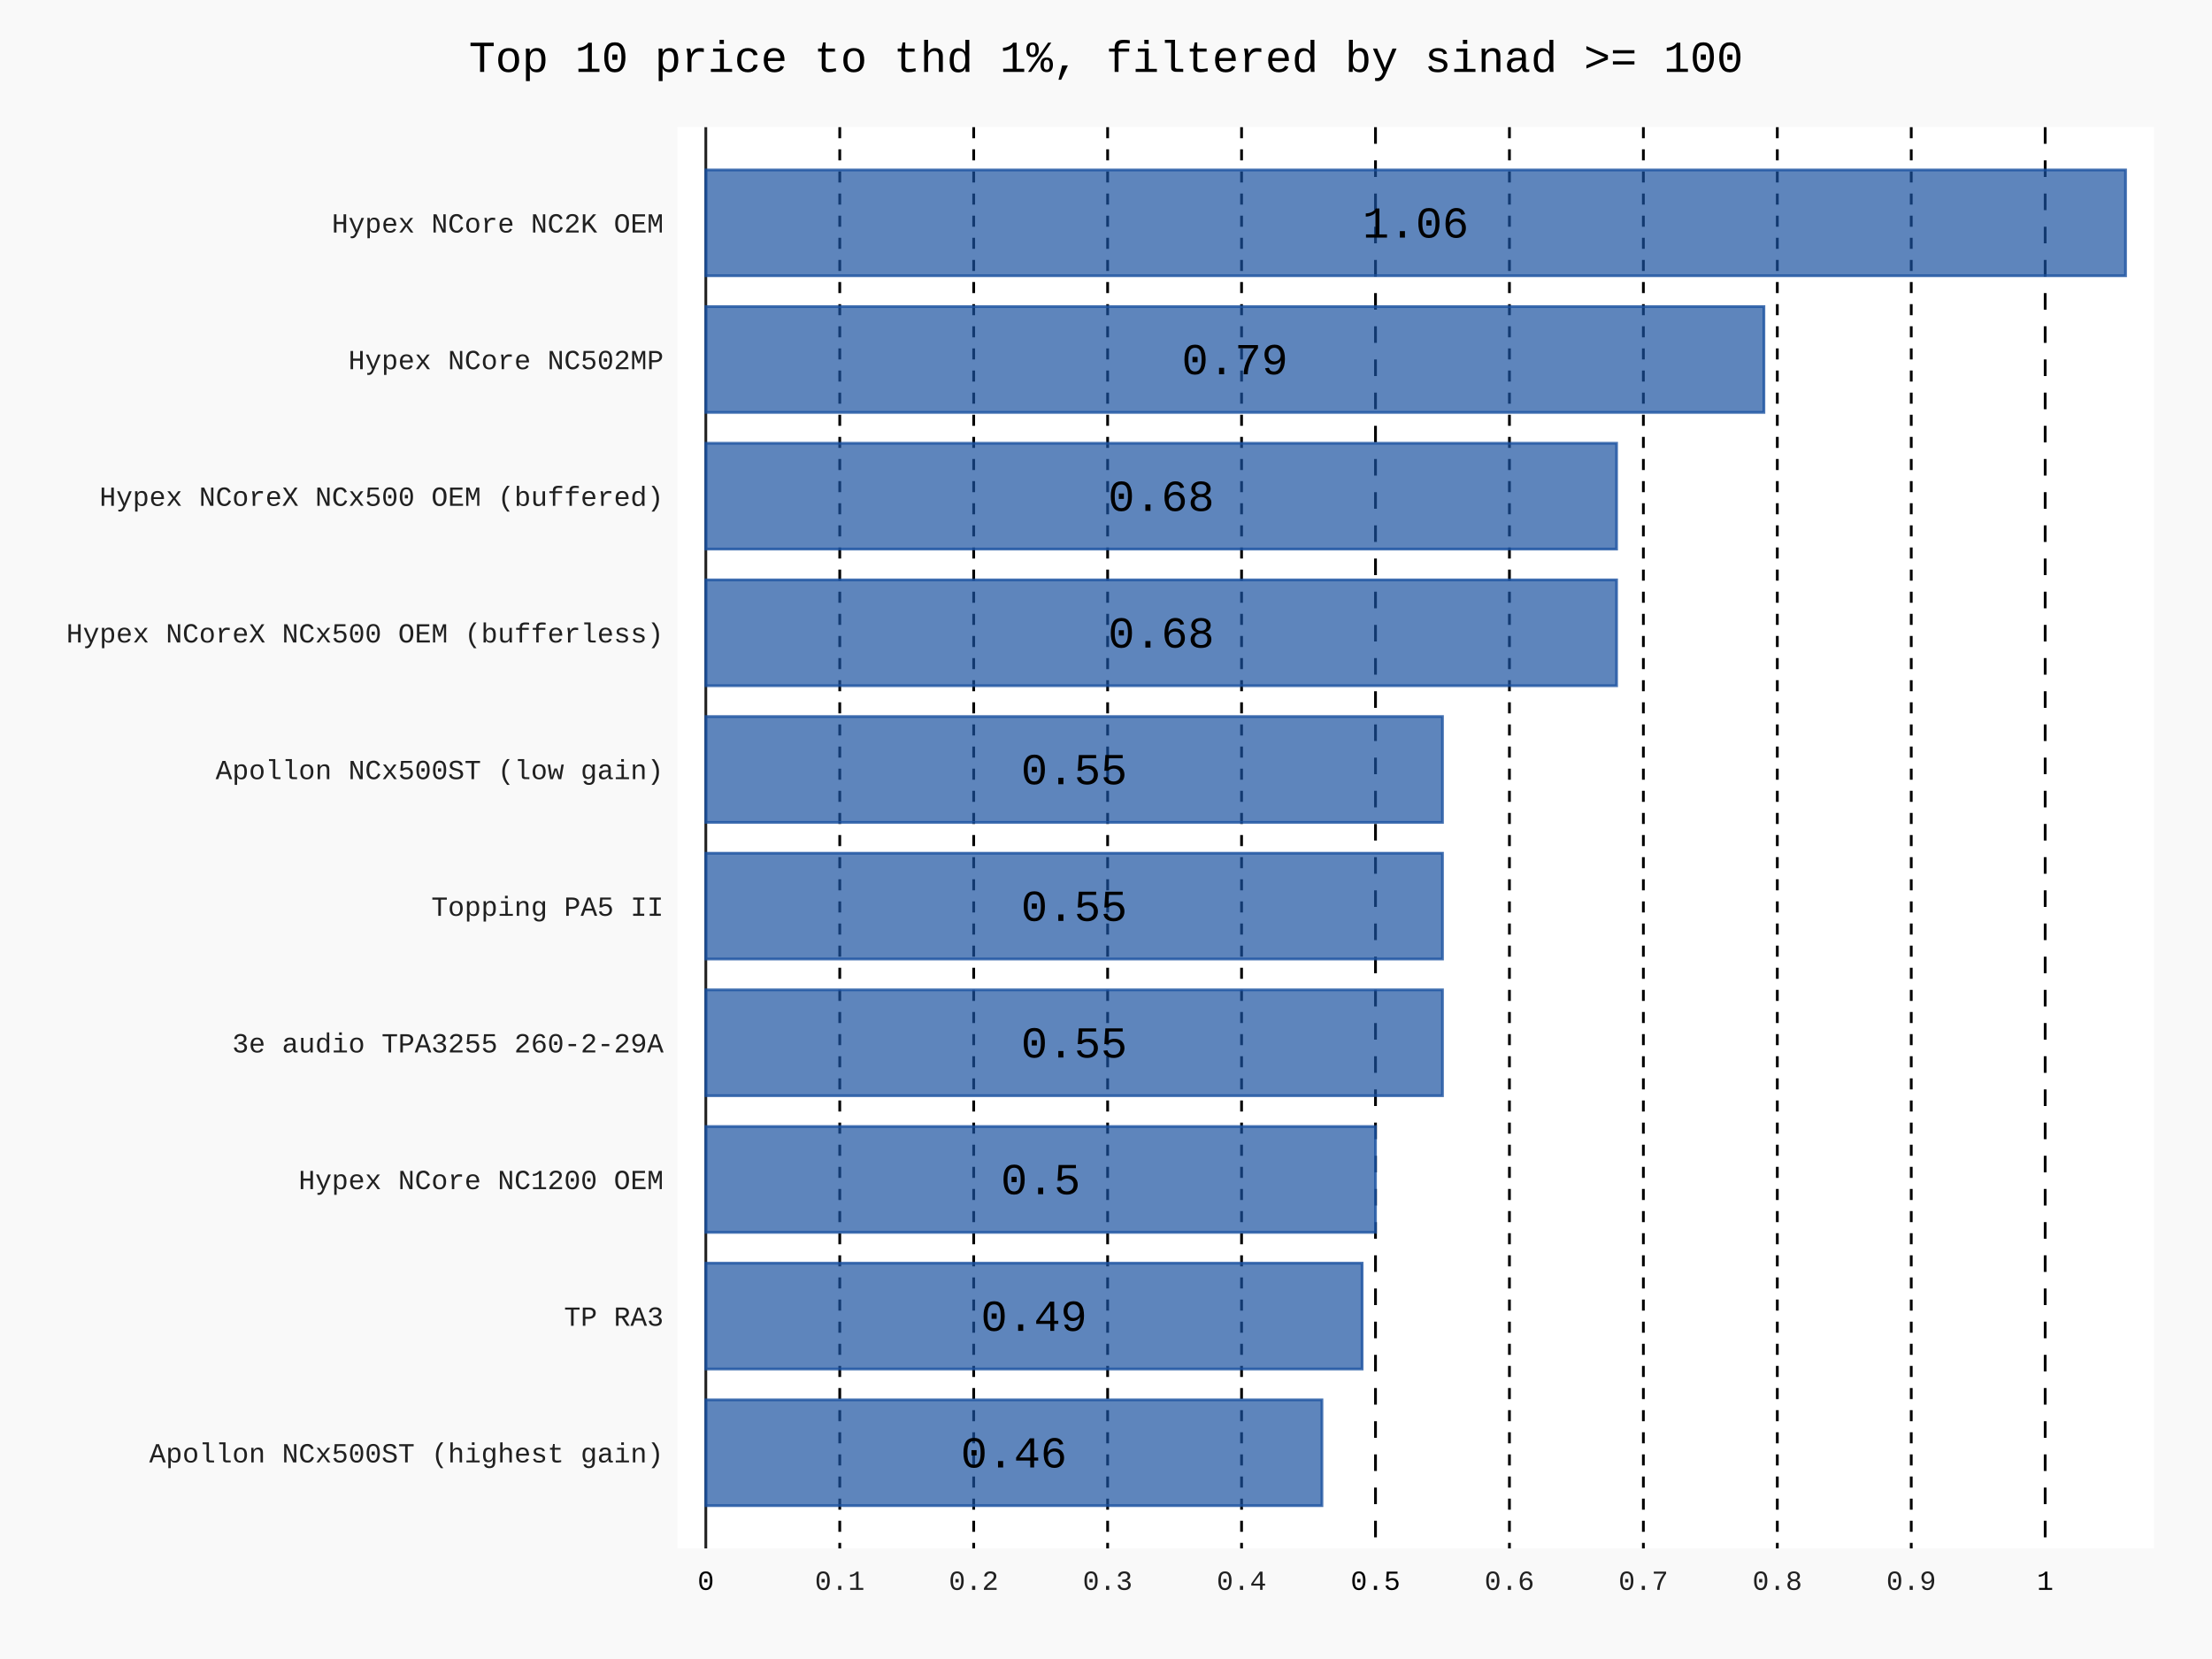
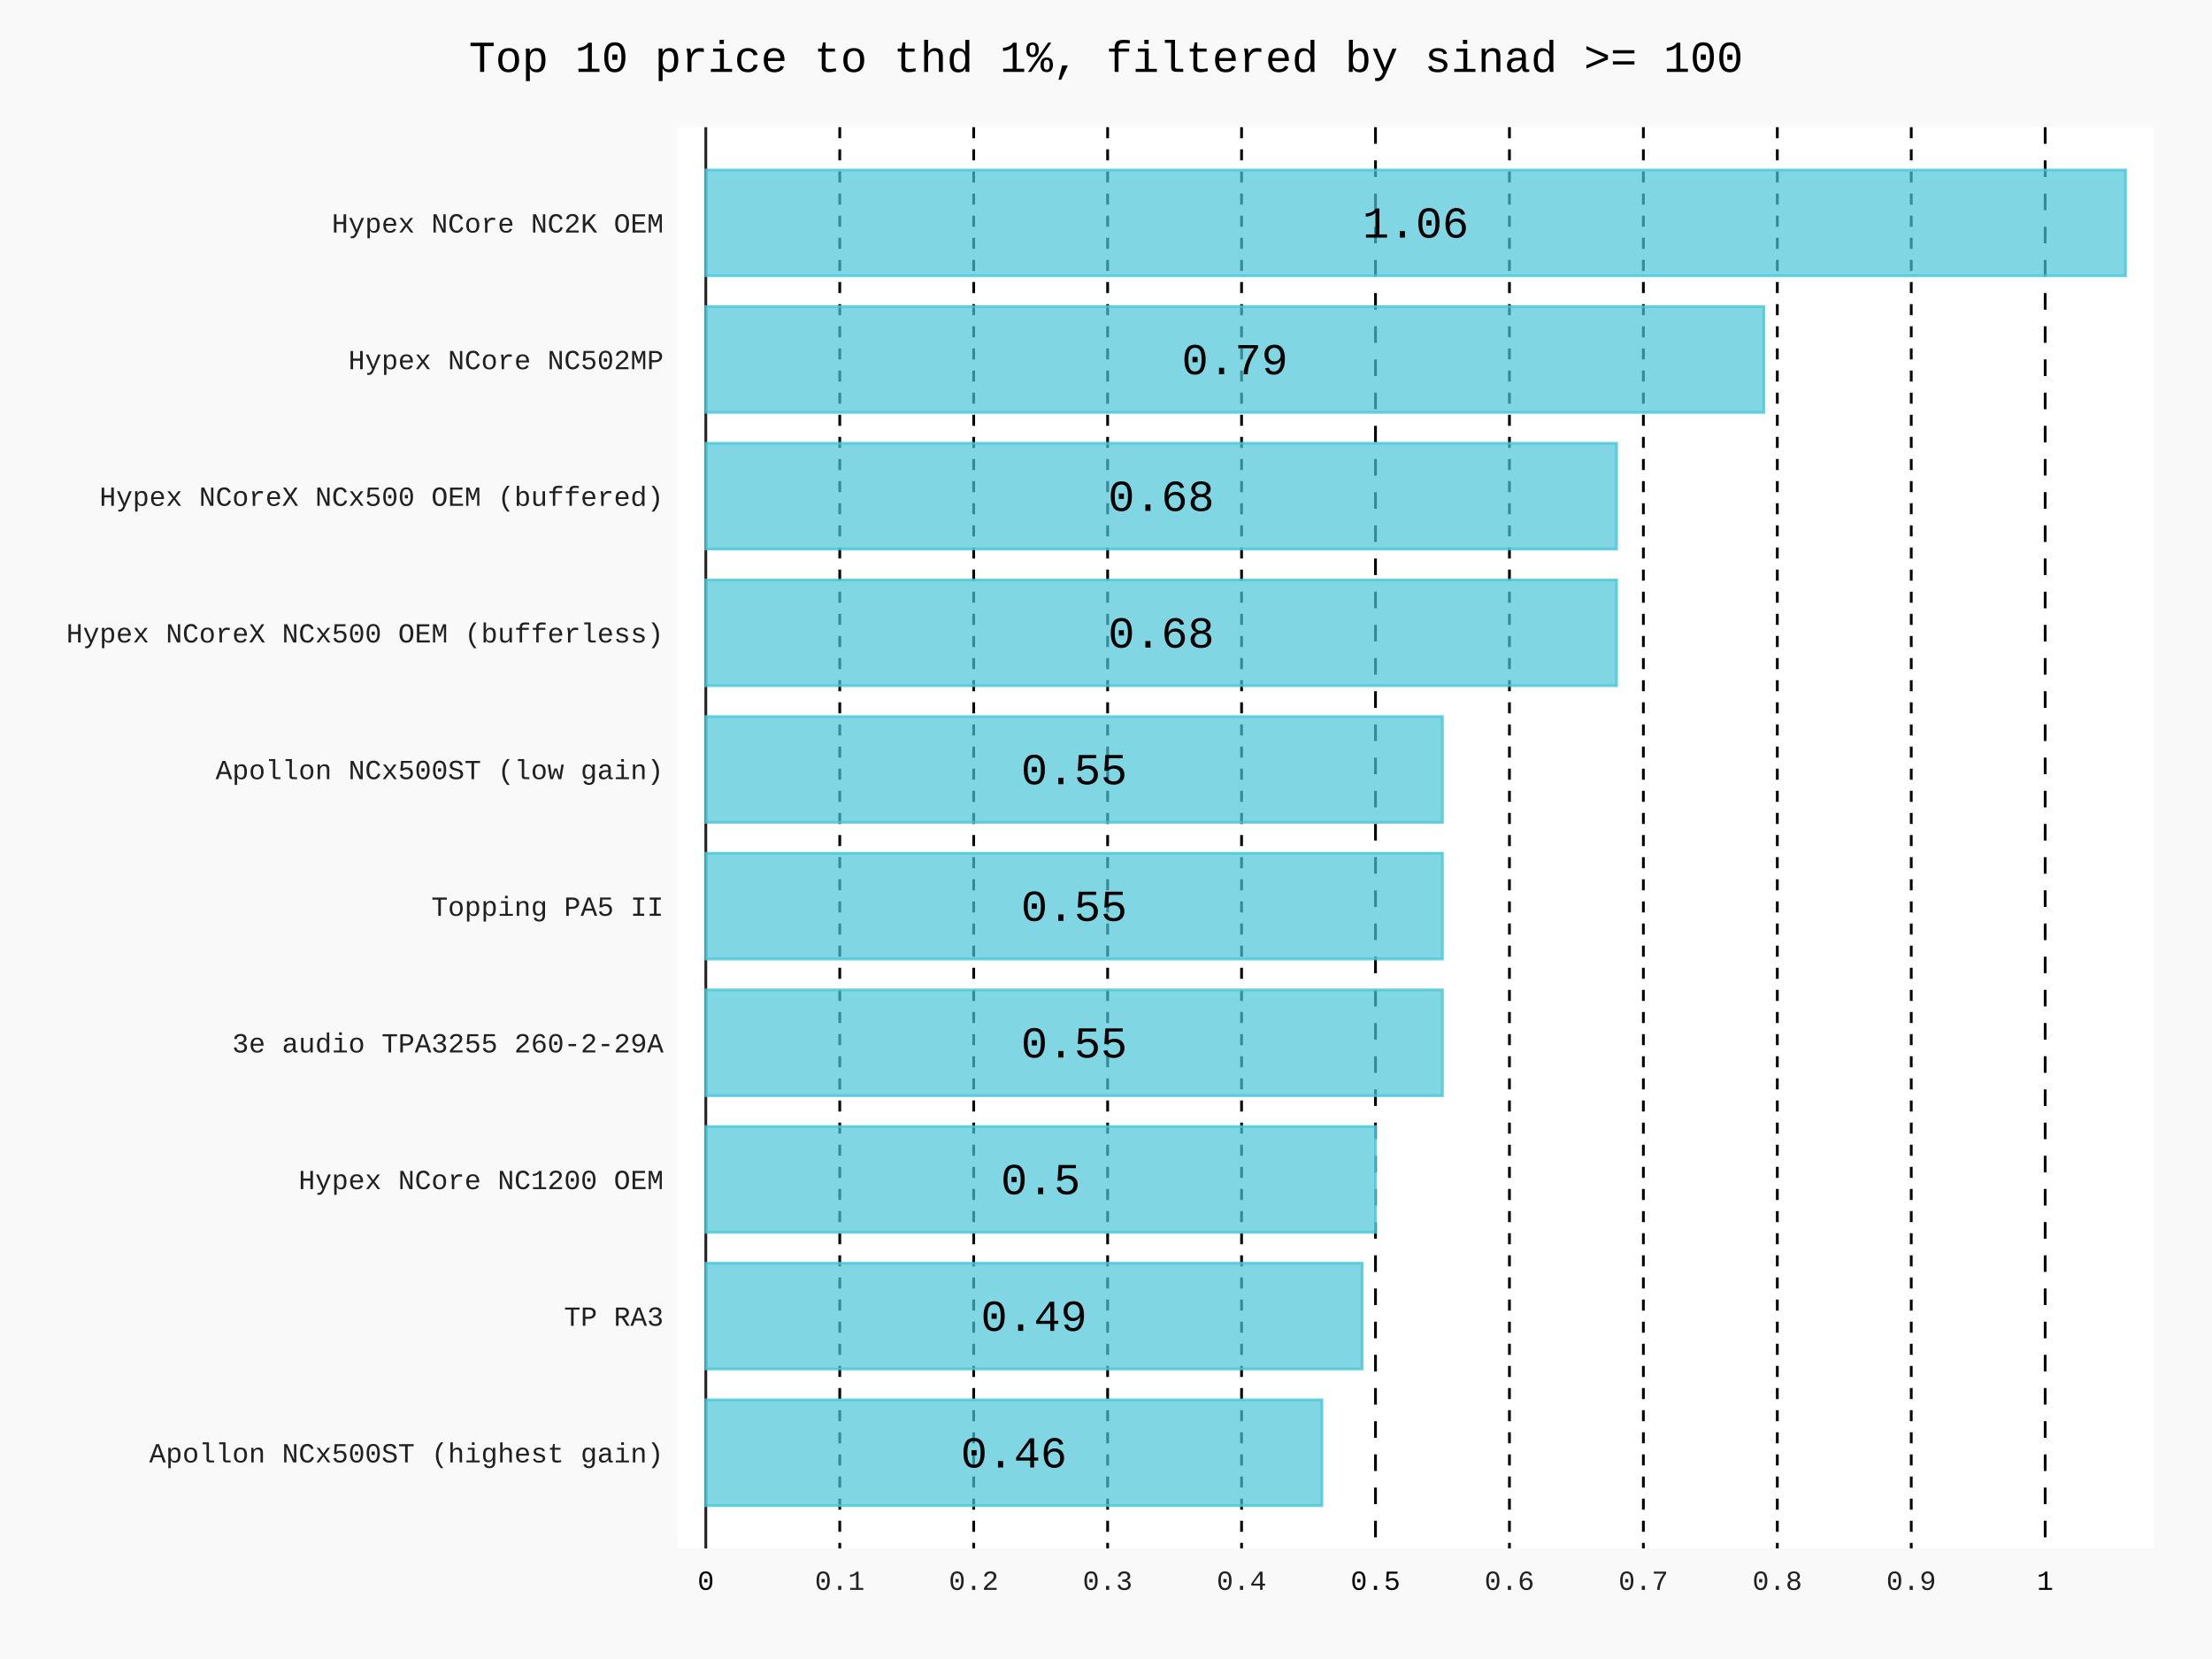
- <svg xmlns="http://www.w3.org/2000/svg" id="chart-a4ad26dc-65f4-4cd5-8789-8ff3eb47fcc6" class="pygal-chart" viewBox="0 0 800 600">
+ <svg xmlns="http://www.w3.org/2000/svg" id="chart-3e0e68db-f8b2-4264-b8b8-7c0e67875ea1" class="pygal-chart" viewBox="0 0 800 600">
  <defs>
-     <style type="text/css">#chart-a4ad26dc-65f4-4cd5-8789-8ff3eb47fcc6{-webkit-user-select:none;-webkit-font-smoothing:antialiased;font-family:Consolas,"Liberation Mono",Menlo,Courier,monospace}#chart-a4ad26dc-65f4-4cd5-8789-8ff3eb47fcc6 .title{font-family:Consolas,"Liberation Mono",Menlo,Courier,monospace;font-size:16px}#chart-a4ad26dc-65f4-4cd5-8789-8ff3eb47fcc6 .legends .legend text{font-family:Consolas,"Liberation Mono",Menlo,Courier,monospace;font-size:14px}#chart-a4ad26dc-65f4-4cd5-8789-8ff3eb47fcc6 .axis text{font-family:Consolas,"Liberation Mono",Menlo,Courier,monospace;font-size:10px}#chart-a4ad26dc-65f4-4cd5-8789-8ff3eb47fcc6 .axis text.major{font-family:Consolas,"Liberation Mono",Menlo,Courier,monospace;font-size:10px}#chart-a4ad26dc-65f4-4cd5-8789-8ff3eb47fcc6 .text-overlay text.value{font-family:Consolas,"Liberation Mono",Menlo,Courier,monospace;font-size:16px}#chart-a4ad26dc-65f4-4cd5-8789-8ff3eb47fcc6 .text-overlay text.label{font-family:Consolas,"Liberation Mono",Menlo,Courier,monospace;font-size:10px}#chart-a4ad26dc-65f4-4cd5-8789-8ff3eb47fcc6 .tooltip{font-family:Consolas,"Liberation Mono",Menlo,Courier,monospace;font-size:14px}#chart-a4ad26dc-65f4-4cd5-8789-8ff3eb47fcc6 text.no_data{font-family:Consolas,"Liberation Mono",Menlo,Courier,monospace;font-size:64px}
- #chart-a4ad26dc-65f4-4cd5-8789-8ff3eb47fcc6{background-color:rgba(249,249,249,1)}#chart-a4ad26dc-65f4-4cd5-8789-8ff3eb47fcc6 path,#chart-a4ad26dc-65f4-4cd5-8789-8ff3eb47fcc6 line,#chart-a4ad26dc-65f4-4cd5-8789-8ff3eb47fcc6 rect,#chart-a4ad26dc-65f4-4cd5-8789-8ff3eb47fcc6 circle{-webkit-transition:150ms;-moz-transition:150ms;transition:150ms}#chart-a4ad26dc-65f4-4cd5-8789-8ff3eb47fcc6 .graph &gt; .background{fill:rgba(249,249,249,1)}#chart-a4ad26dc-65f4-4cd5-8789-8ff3eb47fcc6 .plot &gt; .background{fill:rgba(255,255,255,1)}#chart-a4ad26dc-65f4-4cd5-8789-8ff3eb47fcc6 .graph{fill:rgba(0,0,0,.87)}#chart-a4ad26dc-65f4-4cd5-8789-8ff3eb47fcc6 text.no_data{fill:rgba(0,0,0,1)}#chart-a4ad26dc-65f4-4cd5-8789-8ff3eb47fcc6 .title{fill:rgba(0,0,0,1)}#chart-a4ad26dc-65f4-4cd5-8789-8ff3eb47fcc6 .legends .legend text{fill:rgba(0,0,0,.87)}#chart-a4ad26dc-65f4-4cd5-8789-8ff3eb47fcc6 .legends .legend:hover text{fill:rgba(0,0,0,1)}#chart-a4ad26dc-65f4-4cd5-8789-8ff3eb47fcc6 .axis .line{stroke:rgba(0,0,0,1)}#chart-a4ad26dc-65f4-4cd5-8789-8ff3eb47fcc6 .axis .guide.line{stroke:rgba(0,0,0,.54)}#chart-a4ad26dc-65f4-4cd5-8789-8ff3eb47fcc6 .axis .major.line{stroke:rgba(0,0,0,.87)}#chart-a4ad26dc-65f4-4cd5-8789-8ff3eb47fcc6 .axis text.major{fill:rgba(0,0,0,1)}#chart-a4ad26dc-65f4-4cd5-8789-8ff3eb47fcc6 .axis.y .guides:hover .guide.line,#chart-a4ad26dc-65f4-4cd5-8789-8ff3eb47fcc6 .line-graph .axis.x .guides:hover .guide.line,#chart-a4ad26dc-65f4-4cd5-8789-8ff3eb47fcc6 .stackedline-graph .axis.x .guides:hover .guide.line,#chart-a4ad26dc-65f4-4cd5-8789-8ff3eb47fcc6 .xy-graph .axis.x .guides:hover .guide.line{stroke:rgba(0,0,0,1)}#chart-a4ad26dc-65f4-4cd5-8789-8ff3eb47fcc6 .axis .guides:hover text{fill:rgba(0,0,0,1)}#chart-a4ad26dc-65f4-4cd5-8789-8ff3eb47fcc6 .reactive{fill-opacity:.7;stroke-opacity:.8;stroke-width:1}#chart-a4ad26dc-65f4-4cd5-8789-8ff3eb47fcc6 .ci{stroke:rgba(0,0,0,.87)}#chart-a4ad26dc-65f4-4cd5-8789-8ff3eb47fcc6 .reactive.active,#chart-a4ad26dc-65f4-4cd5-8789-8ff3eb47fcc6 .active .reactive{fill-opacity:.8;stroke-opacity:.9;stroke-width:4}#chart-a4ad26dc-65f4-4cd5-8789-8ff3eb47fcc6 .ci .reactive.active{stroke-width:1.5}#chart-a4ad26dc-65f4-4cd5-8789-8ff3eb47fcc6 .series text{fill:rgba(0,0,0,1)}#chart-a4ad26dc-65f4-4cd5-8789-8ff3eb47fcc6 .tooltip rect{fill:rgba(255,255,255,1);stroke:rgba(0,0,0,1);-webkit-transition:opacity 150ms;-moz-transition:opacity 150ms;transition:opacity 150ms}#chart-a4ad26dc-65f4-4cd5-8789-8ff3eb47fcc6 .tooltip .label{fill:rgba(0,0,0,.87)}#chart-a4ad26dc-65f4-4cd5-8789-8ff3eb47fcc6 .tooltip .label{fill:rgba(0,0,0,.87)}#chart-a4ad26dc-65f4-4cd5-8789-8ff3eb47fcc6 .tooltip .legend{font-size:.8em;fill:rgba(0,0,0,.54)}#chart-a4ad26dc-65f4-4cd5-8789-8ff3eb47fcc6 .tooltip .x_label{font-size:.6em;fill:rgba(0,0,0,1)}#chart-a4ad26dc-65f4-4cd5-8789-8ff3eb47fcc6 .tooltip .xlink{font-size:.5em;text-decoration:underline}#chart-a4ad26dc-65f4-4cd5-8789-8ff3eb47fcc6 .tooltip .value{font-size:1.5em}#chart-a4ad26dc-65f4-4cd5-8789-8ff3eb47fcc6 .bound{font-size:.5em}#chart-a4ad26dc-65f4-4cd5-8789-8ff3eb47fcc6 .max-value{font-size:.75em;fill:rgba(0,0,0,.54)}#chart-a4ad26dc-65f4-4cd5-8789-8ff3eb47fcc6 .map-element{fill:rgba(255,255,255,1);stroke:rgba(0,0,0,.54) !important}#chart-a4ad26dc-65f4-4cd5-8789-8ff3eb47fcc6 .map-element .reactive{fill-opacity:inherit;stroke-opacity:inherit}#chart-a4ad26dc-65f4-4cd5-8789-8ff3eb47fcc6 .color-0,#chart-a4ad26dc-65f4-4cd5-8789-8ff3eb47fcc6 .color-0 a:visited{stroke:#1B52A0;fill:#1B52A0}#chart-a4ad26dc-65f4-4cd5-8789-8ff3eb47fcc6 .text-overlay .color-0 text{fill:black}
- #chart-a4ad26dc-65f4-4cd5-8789-8ff3eb47fcc6 text.no_data{text-anchor:middle}#chart-a4ad26dc-65f4-4cd5-8789-8ff3eb47fcc6 .guide.line{fill:none}#chart-a4ad26dc-65f4-4cd5-8789-8ff3eb47fcc6 .centered{text-anchor:middle}#chart-a4ad26dc-65f4-4cd5-8789-8ff3eb47fcc6 .title{text-anchor:middle}#chart-a4ad26dc-65f4-4cd5-8789-8ff3eb47fcc6 .legends .legend text{fill-opacity:1}#chart-a4ad26dc-65f4-4cd5-8789-8ff3eb47fcc6 .axis.x text{text-anchor:middle}#chart-a4ad26dc-65f4-4cd5-8789-8ff3eb47fcc6 .axis.x:not(.web) text[transform]{text-anchor:start}#chart-a4ad26dc-65f4-4cd5-8789-8ff3eb47fcc6 .axis.x:not(.web) text[transform].backwards{text-anchor:end}#chart-a4ad26dc-65f4-4cd5-8789-8ff3eb47fcc6 .axis.y text{text-anchor:end}#chart-a4ad26dc-65f4-4cd5-8789-8ff3eb47fcc6 .axis.y text[transform].backwards{text-anchor:start}#chart-a4ad26dc-65f4-4cd5-8789-8ff3eb47fcc6 .axis.y2 text{text-anchor:start}#chart-a4ad26dc-65f4-4cd5-8789-8ff3eb47fcc6 .axis.y2 text[transform].backwards{text-anchor:end}#chart-a4ad26dc-65f4-4cd5-8789-8ff3eb47fcc6 .axis .guide.line{stroke-dasharray:4,4;stroke:black}#chart-a4ad26dc-65f4-4cd5-8789-8ff3eb47fcc6 .axis .major.guide.line{stroke-dasharray:6,6;stroke:black}#chart-a4ad26dc-65f4-4cd5-8789-8ff3eb47fcc6 .horizontal .axis.y .guide.line,#chart-a4ad26dc-65f4-4cd5-8789-8ff3eb47fcc6 .horizontal .axis.y2 .guide.line,#chart-a4ad26dc-65f4-4cd5-8789-8ff3eb47fcc6 .vertical .axis.x .guide.line{opacity:0}#chart-a4ad26dc-65f4-4cd5-8789-8ff3eb47fcc6 .horizontal .axis.always_show .guide.line,#chart-a4ad26dc-65f4-4cd5-8789-8ff3eb47fcc6 .vertical .axis.always_show .guide.line{opacity:1 !important}#chart-a4ad26dc-65f4-4cd5-8789-8ff3eb47fcc6 .axis.y .guides:hover .guide.line,#chart-a4ad26dc-65f4-4cd5-8789-8ff3eb47fcc6 .axis.y2 .guides:hover .guide.line,#chart-a4ad26dc-65f4-4cd5-8789-8ff3eb47fcc6 .axis.x .guides:hover .guide.line{opacity:1}#chart-a4ad26dc-65f4-4cd5-8789-8ff3eb47fcc6 .axis .guides:hover text{opacity:1}#chart-a4ad26dc-65f4-4cd5-8789-8ff3eb47fcc6 .nofill{fill:none}#chart-a4ad26dc-65f4-4cd5-8789-8ff3eb47fcc6 .subtle-fill{fill-opacity:.2}#chart-a4ad26dc-65f4-4cd5-8789-8ff3eb47fcc6 .dot{stroke-width:1px;fill-opacity:1;stroke-opacity:1}#chart-a4ad26dc-65f4-4cd5-8789-8ff3eb47fcc6 .dot.active{stroke-width:5px}#chart-a4ad26dc-65f4-4cd5-8789-8ff3eb47fcc6 .dot.negative{fill:transparent}#chart-a4ad26dc-65f4-4cd5-8789-8ff3eb47fcc6 text,#chart-a4ad26dc-65f4-4cd5-8789-8ff3eb47fcc6 tspan{stroke:none !important}#chart-a4ad26dc-65f4-4cd5-8789-8ff3eb47fcc6 .series text.active{opacity:1}#chart-a4ad26dc-65f4-4cd5-8789-8ff3eb47fcc6 .tooltip rect{fill-opacity:.95;stroke-width:.5}#chart-a4ad26dc-65f4-4cd5-8789-8ff3eb47fcc6 .tooltip text{fill-opacity:1}#chart-a4ad26dc-65f4-4cd5-8789-8ff3eb47fcc6 .showable{visibility:hidden}#chart-a4ad26dc-65f4-4cd5-8789-8ff3eb47fcc6 .showable.shown{visibility:visible}#chart-a4ad26dc-65f4-4cd5-8789-8ff3eb47fcc6 .gauge-background{fill:rgba(229,229,229,1);stroke:none}#chart-a4ad26dc-65f4-4cd5-8789-8ff3eb47fcc6 .bg-lines{stroke:rgba(249,249,249,1);stroke-width:2px}</style>
+     <style type="text/css">#chart-3e0e68db-f8b2-4264-b8b8-7c0e67875ea1{-webkit-user-select:none;-webkit-font-smoothing:antialiased;font-family:Consolas,"Liberation Mono",Menlo,Courier,monospace}#chart-3e0e68db-f8b2-4264-b8b8-7c0e67875ea1 .title{font-family:Consolas,"Liberation Mono",Menlo,Courier,monospace;font-size:16px}#chart-3e0e68db-f8b2-4264-b8b8-7c0e67875ea1 .legends .legend text{font-family:Consolas,"Liberation Mono",Menlo,Courier,monospace;font-size:14px}#chart-3e0e68db-f8b2-4264-b8b8-7c0e67875ea1 .axis text{font-family:Consolas,"Liberation Mono",Menlo,Courier,monospace;font-size:10px}#chart-3e0e68db-f8b2-4264-b8b8-7c0e67875ea1 .axis text.major{font-family:Consolas,"Liberation Mono",Menlo,Courier,monospace;font-size:10px}#chart-3e0e68db-f8b2-4264-b8b8-7c0e67875ea1 .text-overlay text.value{font-family:Consolas,"Liberation Mono",Menlo,Courier,monospace;font-size:16px}#chart-3e0e68db-f8b2-4264-b8b8-7c0e67875ea1 .text-overlay text.label{font-family:Consolas,"Liberation Mono",Menlo,Courier,monospace;font-size:10px}#chart-3e0e68db-f8b2-4264-b8b8-7c0e67875ea1 .tooltip{font-family:Consolas,"Liberation Mono",Menlo,Courier,monospace;font-size:14px}#chart-3e0e68db-f8b2-4264-b8b8-7c0e67875ea1 text.no_data{font-family:Consolas,"Liberation Mono",Menlo,Courier,monospace;font-size:64px}
+ #chart-3e0e68db-f8b2-4264-b8b8-7c0e67875ea1{background-color:rgba(249,249,249,1)}#chart-3e0e68db-f8b2-4264-b8b8-7c0e67875ea1 path,#chart-3e0e68db-f8b2-4264-b8b8-7c0e67875ea1 line,#chart-3e0e68db-f8b2-4264-b8b8-7c0e67875ea1 rect,#chart-3e0e68db-f8b2-4264-b8b8-7c0e67875ea1 circle{-webkit-transition:150ms;-moz-transition:150ms;transition:150ms}#chart-3e0e68db-f8b2-4264-b8b8-7c0e67875ea1 .graph &gt; .background{fill:rgba(249,249,249,1)}#chart-3e0e68db-f8b2-4264-b8b8-7c0e67875ea1 .plot &gt; .background{fill:rgba(255,255,255,1)}#chart-3e0e68db-f8b2-4264-b8b8-7c0e67875ea1 .graph{fill:rgba(0,0,0,.87)}#chart-3e0e68db-f8b2-4264-b8b8-7c0e67875ea1 text.no_data{fill:rgba(0,0,0,1)}#chart-3e0e68db-f8b2-4264-b8b8-7c0e67875ea1 .title{fill:rgba(0,0,0,1)}#chart-3e0e68db-f8b2-4264-b8b8-7c0e67875ea1 .legends .legend text{fill:rgba(0,0,0,.87)}#chart-3e0e68db-f8b2-4264-b8b8-7c0e67875ea1 .legends .legend:hover text{fill:rgba(0,0,0,1)}#chart-3e0e68db-f8b2-4264-b8b8-7c0e67875ea1 .axis .line{stroke:rgba(0,0,0,1)}#chart-3e0e68db-f8b2-4264-b8b8-7c0e67875ea1 .axis .guide.line{stroke:rgba(0,0,0,.54)}#chart-3e0e68db-f8b2-4264-b8b8-7c0e67875ea1 .axis .major.line{stroke:rgba(0,0,0,.87)}#chart-3e0e68db-f8b2-4264-b8b8-7c0e67875ea1 .axis text.major{fill:rgba(0,0,0,1)}#chart-3e0e68db-f8b2-4264-b8b8-7c0e67875ea1 .axis.y .guides:hover .guide.line,#chart-3e0e68db-f8b2-4264-b8b8-7c0e67875ea1 .line-graph .axis.x .guides:hover .guide.line,#chart-3e0e68db-f8b2-4264-b8b8-7c0e67875ea1 .stackedline-graph .axis.x .guides:hover .guide.line,#chart-3e0e68db-f8b2-4264-b8b8-7c0e67875ea1 .xy-graph .axis.x .guides:hover .guide.line{stroke:rgba(0,0,0,1)}#chart-3e0e68db-f8b2-4264-b8b8-7c0e67875ea1 .axis .guides:hover text{fill:rgba(0,0,0,1)}#chart-3e0e68db-f8b2-4264-b8b8-7c0e67875ea1 .reactive{fill-opacity:.7;stroke-opacity:.8;stroke-width:1}#chart-3e0e68db-f8b2-4264-b8b8-7c0e67875ea1 .ci{stroke:rgba(0,0,0,.87)}#chart-3e0e68db-f8b2-4264-b8b8-7c0e67875ea1 .reactive.active,#chart-3e0e68db-f8b2-4264-b8b8-7c0e67875ea1 .active .reactive{fill-opacity:.8;stroke-opacity:.9;stroke-width:4}#chart-3e0e68db-f8b2-4264-b8b8-7c0e67875ea1 .ci .reactive.active{stroke-width:1.5}#chart-3e0e68db-f8b2-4264-b8b8-7c0e67875ea1 .series text{fill:rgba(0,0,0,1)}#chart-3e0e68db-f8b2-4264-b8b8-7c0e67875ea1 .tooltip rect{fill:rgba(255,255,255,1);stroke:rgba(0,0,0,1);-webkit-transition:opacity 150ms;-moz-transition:opacity 150ms;transition:opacity 150ms}#chart-3e0e68db-f8b2-4264-b8b8-7c0e67875ea1 .tooltip .label{fill:rgba(0,0,0,.87)}#chart-3e0e68db-f8b2-4264-b8b8-7c0e67875ea1 .tooltip .label{fill:rgba(0,0,0,.87)}#chart-3e0e68db-f8b2-4264-b8b8-7c0e67875ea1 .tooltip .legend{font-size:.8em;fill:rgba(0,0,0,.54)}#chart-3e0e68db-f8b2-4264-b8b8-7c0e67875ea1 .tooltip .x_label{font-size:.6em;fill:rgba(0,0,0,1)}#chart-3e0e68db-f8b2-4264-b8b8-7c0e67875ea1 .tooltip .xlink{font-size:.5em;text-decoration:underline}#chart-3e0e68db-f8b2-4264-b8b8-7c0e67875ea1 .tooltip .value{font-size:1.5em}#chart-3e0e68db-f8b2-4264-b8b8-7c0e67875ea1 .bound{font-size:.5em}#chart-3e0e68db-f8b2-4264-b8b8-7c0e67875ea1 .max-value{font-size:.75em;fill:rgba(0,0,0,.54)}#chart-3e0e68db-f8b2-4264-b8b8-7c0e67875ea1 .map-element{fill:rgba(255,255,255,1);stroke:rgba(0,0,0,.54) !important}#chart-3e0e68db-f8b2-4264-b8b8-7c0e67875ea1 .map-element .reactive{fill-opacity:inherit;stroke-opacity:inherit}#chart-3e0e68db-f8b2-4264-b8b8-7c0e67875ea1 .color-0,#chart-3e0e68db-f8b2-4264-b8b8-7c0e67875ea1 .color-0 a:visited{stroke:#4AC5D8;fill:#4AC5D8}#chart-3e0e68db-f8b2-4264-b8b8-7c0e67875ea1 .text-overlay .color-0 text{fill:black}
+ #chart-3e0e68db-f8b2-4264-b8b8-7c0e67875ea1 text.no_data{text-anchor:middle}#chart-3e0e68db-f8b2-4264-b8b8-7c0e67875ea1 .guide.line{fill:none}#chart-3e0e68db-f8b2-4264-b8b8-7c0e67875ea1 .centered{text-anchor:middle}#chart-3e0e68db-f8b2-4264-b8b8-7c0e67875ea1 .title{text-anchor:middle}#chart-3e0e68db-f8b2-4264-b8b8-7c0e67875ea1 .legends .legend text{fill-opacity:1}#chart-3e0e68db-f8b2-4264-b8b8-7c0e67875ea1 .axis.x text{text-anchor:middle}#chart-3e0e68db-f8b2-4264-b8b8-7c0e67875ea1 .axis.x:not(.web) text[transform]{text-anchor:start}#chart-3e0e68db-f8b2-4264-b8b8-7c0e67875ea1 .axis.x:not(.web) text[transform].backwards{text-anchor:end}#chart-3e0e68db-f8b2-4264-b8b8-7c0e67875ea1 .axis.y text{text-anchor:end}#chart-3e0e68db-f8b2-4264-b8b8-7c0e67875ea1 .axis.y text[transform].backwards{text-anchor:start}#chart-3e0e68db-f8b2-4264-b8b8-7c0e67875ea1 .axis.y2 text{text-anchor:start}#chart-3e0e68db-f8b2-4264-b8b8-7c0e67875ea1 .axis.y2 text[transform].backwards{text-anchor:end}#chart-3e0e68db-f8b2-4264-b8b8-7c0e67875ea1 .axis .guide.line{stroke-dasharray:4,4;stroke:black}#chart-3e0e68db-f8b2-4264-b8b8-7c0e67875ea1 .axis .major.guide.line{stroke-dasharray:6,6;stroke:black}#chart-3e0e68db-f8b2-4264-b8b8-7c0e67875ea1 .horizontal .axis.y .guide.line,#chart-3e0e68db-f8b2-4264-b8b8-7c0e67875ea1 .horizontal .axis.y2 .guide.line,#chart-3e0e68db-f8b2-4264-b8b8-7c0e67875ea1 .vertical .axis.x .guide.line{opacity:0}#chart-3e0e68db-f8b2-4264-b8b8-7c0e67875ea1 .horizontal .axis.always_show .guide.line,#chart-3e0e68db-f8b2-4264-b8b8-7c0e67875ea1 .vertical .axis.always_show .guide.line{opacity:1 !important}#chart-3e0e68db-f8b2-4264-b8b8-7c0e67875ea1 .axis.y .guides:hover .guide.line,#chart-3e0e68db-f8b2-4264-b8b8-7c0e67875ea1 .axis.y2 .guides:hover .guide.line,#chart-3e0e68db-f8b2-4264-b8b8-7c0e67875ea1 .axis.x .guides:hover .guide.line{opacity:1}#chart-3e0e68db-f8b2-4264-b8b8-7c0e67875ea1 .axis .guides:hover text{opacity:1}#chart-3e0e68db-f8b2-4264-b8b8-7c0e67875ea1 .nofill{fill:none}#chart-3e0e68db-f8b2-4264-b8b8-7c0e67875ea1 .subtle-fill{fill-opacity:.2}#chart-3e0e68db-f8b2-4264-b8b8-7c0e67875ea1 .dot{stroke-width:1px;fill-opacity:1;stroke-opacity:1}#chart-3e0e68db-f8b2-4264-b8b8-7c0e67875ea1 .dot.active{stroke-width:5px}#chart-3e0e68db-f8b2-4264-b8b8-7c0e67875ea1 .dot.negative{fill:transparent}#chart-3e0e68db-f8b2-4264-b8b8-7c0e67875ea1 text,#chart-3e0e68db-f8b2-4264-b8b8-7c0e67875ea1 tspan{stroke:none !important}#chart-3e0e68db-f8b2-4264-b8b8-7c0e67875ea1 .series text.active{opacity:1}#chart-3e0e68db-f8b2-4264-b8b8-7c0e67875ea1 .tooltip rect{fill-opacity:.95;stroke-width:.5}#chart-3e0e68db-f8b2-4264-b8b8-7c0e67875ea1 .tooltip text{fill-opacity:1}#chart-3e0e68db-f8b2-4264-b8b8-7c0e67875ea1 .showable{visibility:hidden}#chart-3e0e68db-f8b2-4264-b8b8-7c0e67875ea1 .showable.shown{visibility:visible}#chart-3e0e68db-f8b2-4264-b8b8-7c0e67875ea1 .gauge-background{fill:rgba(229,229,229,1);stroke:none}#chart-3e0e68db-f8b2-4264-b8b8-7c0e67875ea1 .bg-lines{stroke:rgba(249,249,249,1);stroke-width:2px}</style>
  </defs>
  <g class="graph horizontalbar-graph horizontal">
    <rect x="0" y="0" width="800" height="600" class="background" />
    <g transform="translate(245, 46)" class="plot">
      <rect x="0" y="0" width="534.0" height="514" class="background" />
      <g class="axis y">
        <g class="guides">
          <text x="-5" y="482.904" class="">Apollon NCx500ST (highest gain)</text>
        </g>
        <g class="guides">
          <text x="-5" y="433.481" class="">TP RA3</text>
        </g>
        <g class="guides">
          <text x="-5" y="384.058" class="">Hypex NCore NC1200 OEM</text>
        </g>
        <g class="guides">
          <text x="-5" y="334.635" class="">3e audio TPA3255 260-2-29A</text>
        </g>
        <g class="guides">
          <text x="-5" y="285.212" class="">Topping PA5 II</text>
        </g>
        <g class="guides">
          <text x="-5" y="235.788" class="">Apollon NCx500ST (low gain)</text>
        </g>
        <g class="guides">
          <text x="-5" y="186.365" class="">Hypex NCoreX NCx500 OEM (bufferless)</text>
        </g>
        <g class="guides">
          <text x="-5" y="136.942" class="">Hypex NCoreX NCx500 OEM (buffered)</text>
        </g>
        <g class="guides">
          <text x="-5" y="87.519" class="">Hypex NCore NC502MP</text>
        </g>
        <g class="guides">
          <text x="-5" y="38.096" class="">Hypex NCore NC2K OEM</text>
        </g>
      </g>
      <g class="axis x always_show">
        <g class="guides">
          <path d="M10.269 0 v514" class="axis major line" />
          <text x="10.269" y="529.0" class="major">0</text>
        </g>
        <g class="guides">
          <path d="M58.709 0 v514" class="guide line" />
          <text x="58.709" y="529.0" class="">0.1</text>
        </g>
        <g class="guides">
          <path d="M107.149 0 v514" class="guide line" />
          <text x="107.149" y="529.0" class="">0.2</text>
        </g>
        <g class="guides">
          <path d="M155.589 0 v514" class="guide line" />
          <text x="155.589" y="529.0" class="">0.3</text>
        </g>
        <g class="guides">
          <path d="M204.028 0 v514" class="guide line" />
          <text x="204.028" y="529.0" class="">0.4</text>
        </g>
        <g class="guides">
          <path d="M252.468 0 v514" class="major guide line" />
          <text x="252.468" y="529.0" class="major">0.5</text>
        </g>
        <g class="guides">
          <path d="M300.908 0 v514" class="guide line" />
          <text x="300.908" y="529.0" class="">0.6</text>
        </g>
        <g class="guides">
          <path d="M349.348 0 v514" class="guide line" />
          <text x="349.348" y="529.0" class="">0.7</text>
        </g>
        <g class="guides">
          <path d="M397.787 0 v514" class="guide line" />
          <text x="397.787" y="529.0" class="">0.8</text>
        </g>
        <g class="guides">
          <path d="M446.227 0 v514" class="guide line" />
          <text x="446.227" y="529.0" class="">0.9</text>
        </g>
        <g class="guides">
          <path d="M494.667 0 v514" class="major guide line" />
          <text x="494.667" y="529.0" class="major">1</text>
        </g>
      </g>
      <g class="series serie-0 color-0">
        <g class="bars">
          <g class="bar">
            <rect x="10.269" y="460.267" rx="0" ry="0" width="222.823" height="38.273" class="rect reactive tooltip-trigger" />
          </g>
          <g class="bar">
            <rect x="10.269" y="410.844" rx="0" ry="0" width="237.355" height="38.273" class="rect reactive tooltip-trigger" />
          </g>
          <g class="bar">
            <rect x="10.269" y="361.421" rx="0" ry="0" width="242.199" height="38.273" class="rect reactive tooltip-trigger" />
          </g>
          <g class="bar">
            <rect x="10.269" y="311.998" rx="0" ry="0" width="266.419" height="38.273" class="rect reactive tooltip-trigger" />
          </g>
          <g class="bar">
            <rect x="10.269" y="262.575" rx="0" ry="0" width="266.419" height="38.273" class="rect reactive tooltip-trigger" />
          </g>
          <g class="bar">
            <rect x="10.269" y="213.152" rx="0" ry="0" width="266.419" height="38.273" class="rect reactive tooltip-trigger" />
          </g>
          <g class="bar">
            <rect x="10.269" y="163.729" rx="0" ry="0" width="329.39" height="38.273" class="rect reactive tooltip-trigger" />
          </g>
          <g class="bar">
            <rect x="10.269" y="114.306" rx="0" ry="0" width="329.39" height="38.273" class="rect reactive tooltip-trigger" />
          </g>
          <g class="bar">
            <rect x="10.269" y="64.883" rx="0" ry="0" width="382.674" height="38.273" class="rect reactive tooltip-trigger" />
          </g>
          <g class="bar">
            <rect x="10.269" y="15.46" rx="0" ry="0" width="513.462" height="38.273" class="rect reactive tooltip-trigger" />
          </g>
        </g>
      </g>
    </g>
    <g class="titles">
      <text x="400.0" y="26" class="title plot_title">Top 10 price to thd 1%, filtered by sinad &gt;= 100</text>
    </g>
    <g transform="translate(245, 46)" class="plot overlay">
      <g class="series serie-0 color-0" />
    </g>
    <g transform="translate(245, 46)" class="plot text-overlay">
      <g class="series serie-0 color-0">
        <text text-anchor="middle" x="121.681" y="484.737" class="value">0.46</text>
        <text text-anchor="middle" x="128.947" y="435.314" class="value">0.49</text>
        <text text-anchor="middle" x="131.369" y="385.891" class="value">0.5</text>
        <text text-anchor="middle" x="143.479" y="336.468" class="value">0.55</text>
        <text text-anchor="middle" x="143.479" y="287.045" class="value">0.55</text>
        <text text-anchor="middle" x="143.479" y="237.622" class="value">0.55</text>
        <text text-anchor="middle" x="174.964" y="188.199" class="value">0.68</text>
        <text text-anchor="middle" x="174.964" y="138.776" class="value">0.68</text>
        <text text-anchor="middle" x="201.606" y="89.353" class="value">0.79</text>
        <text text-anchor="middle" x="267" y="39.929" class="value">1.06</text>
      </g>
    </g>
    <g transform="translate(245, 46)" class="plot tooltip-overlay">
      <g transform="translate(0 0)" style="opacity: 0" class="tooltip">
        <rect rx="0" ry="0" width="0" height="0" class="tooltip-box" />
        <g class="text" />
      </g>
    </g>
  </g>
</svg>
